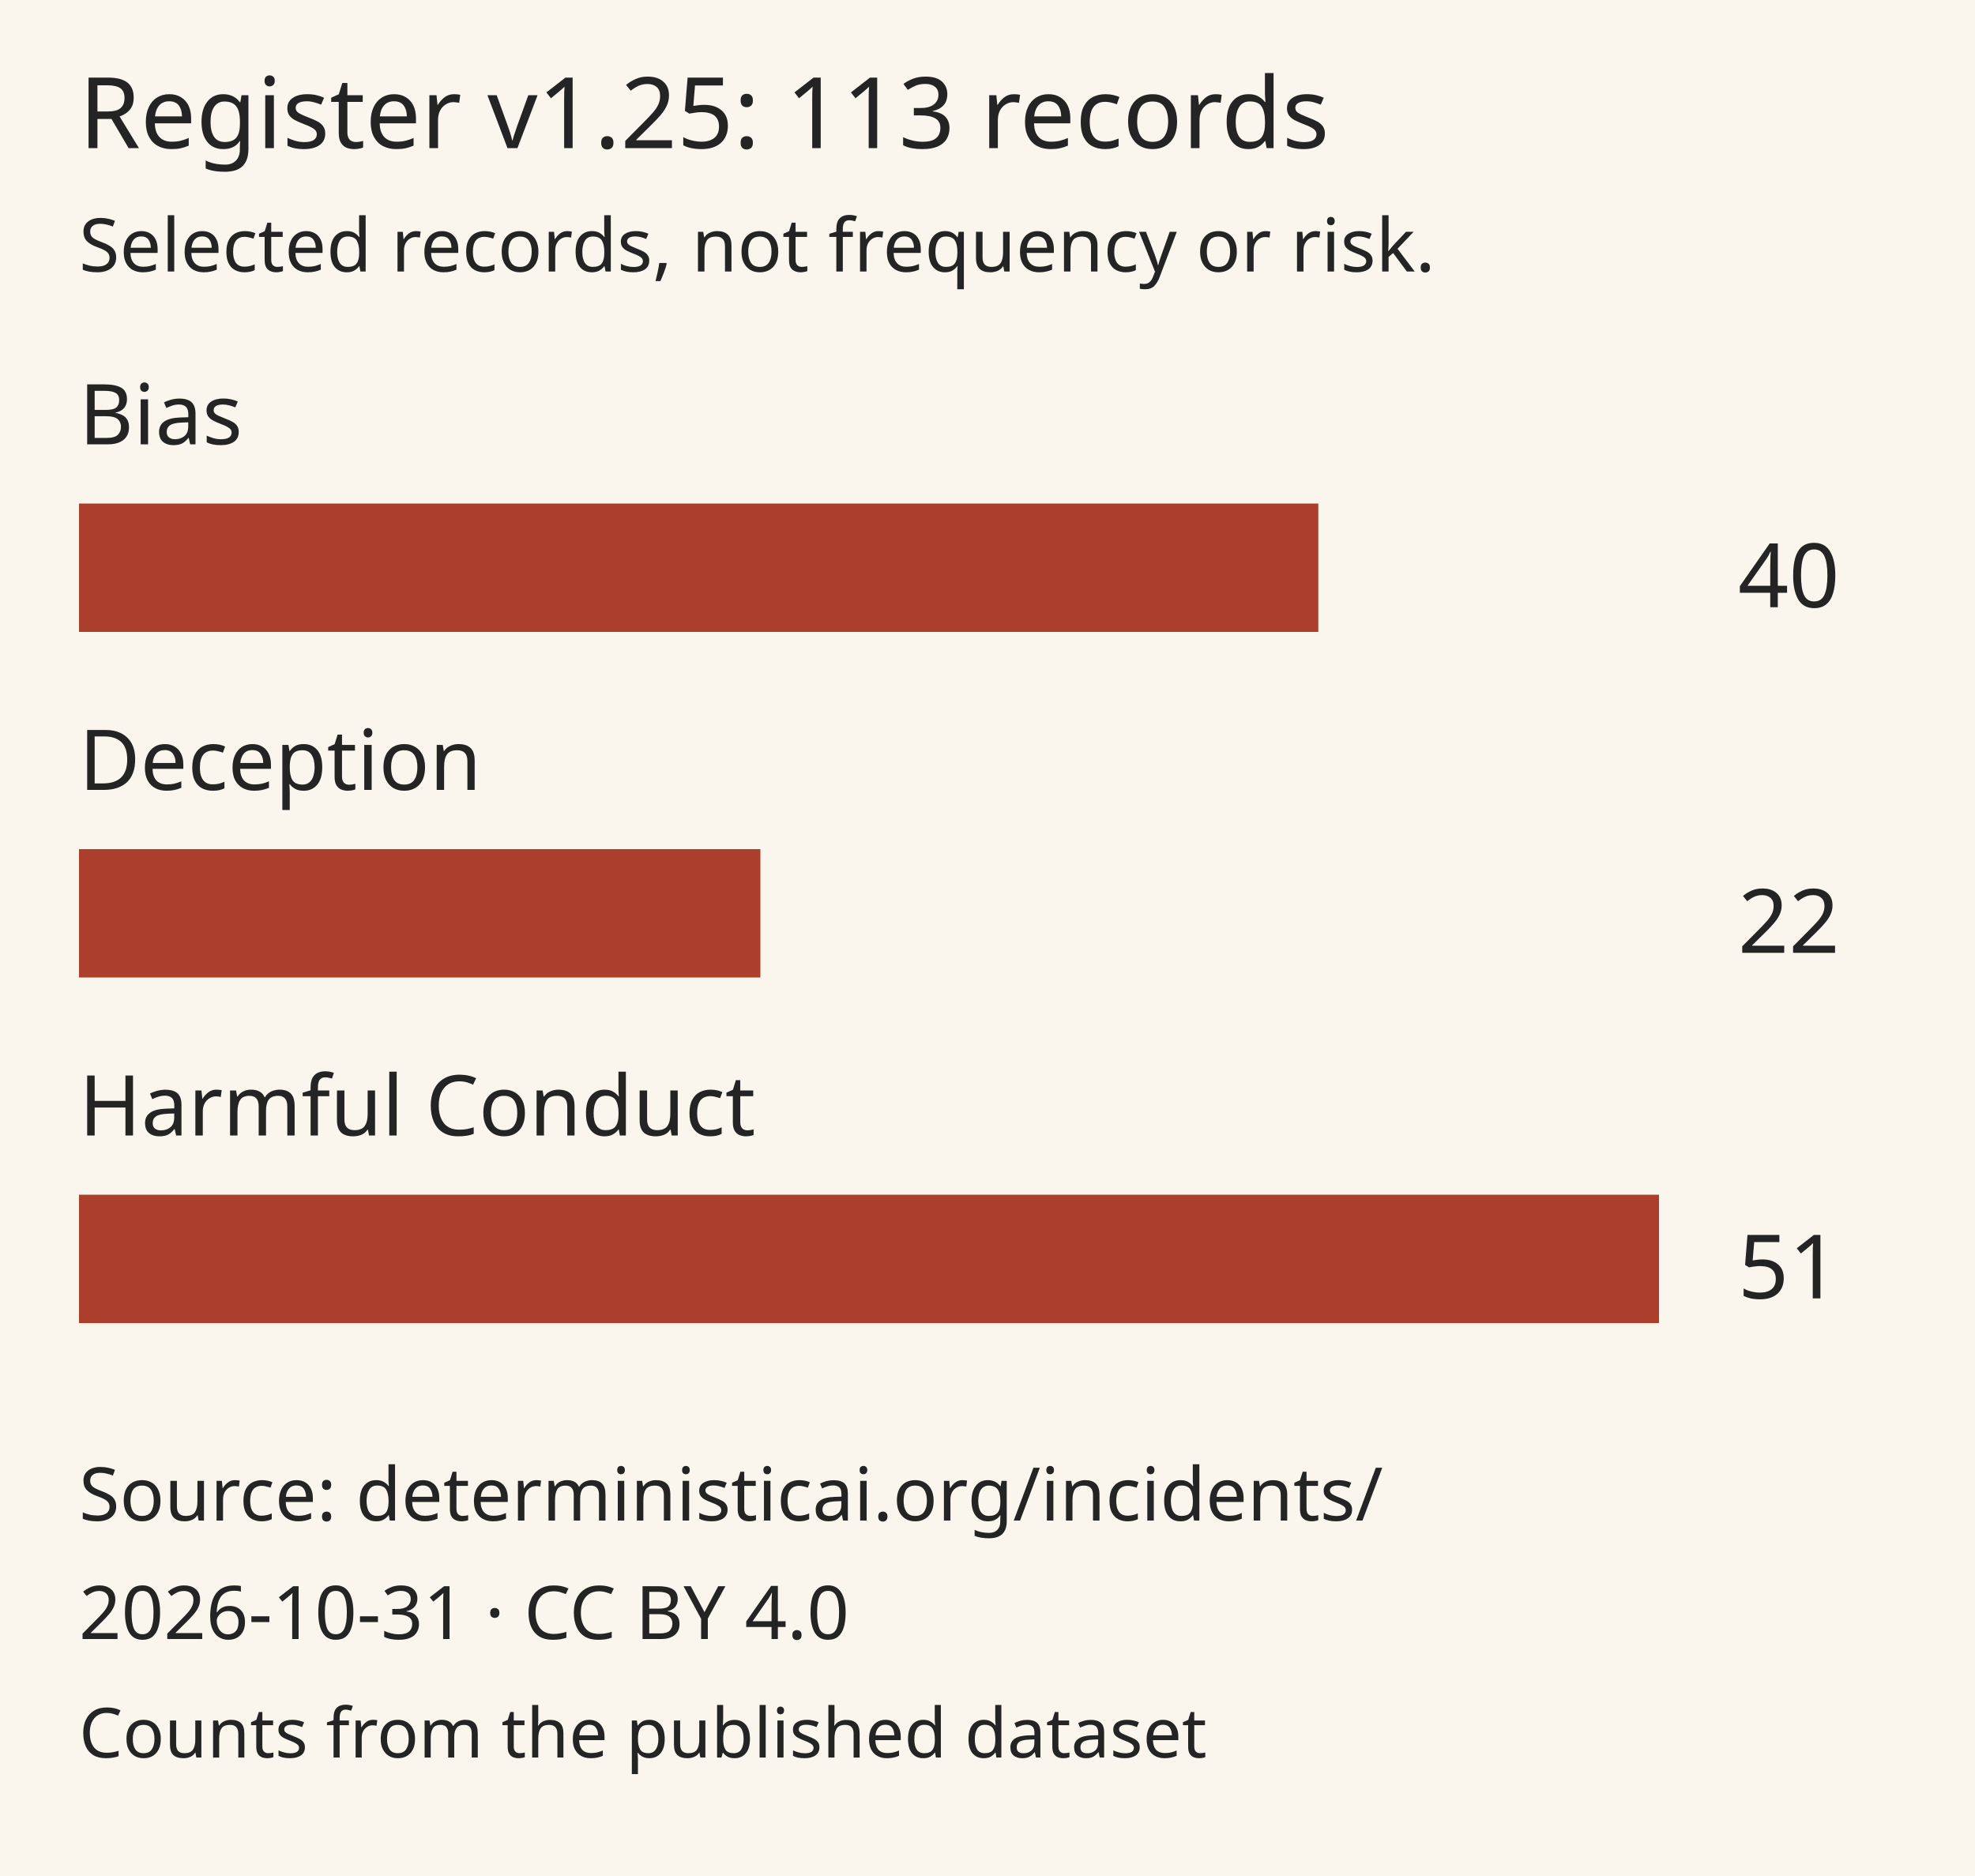
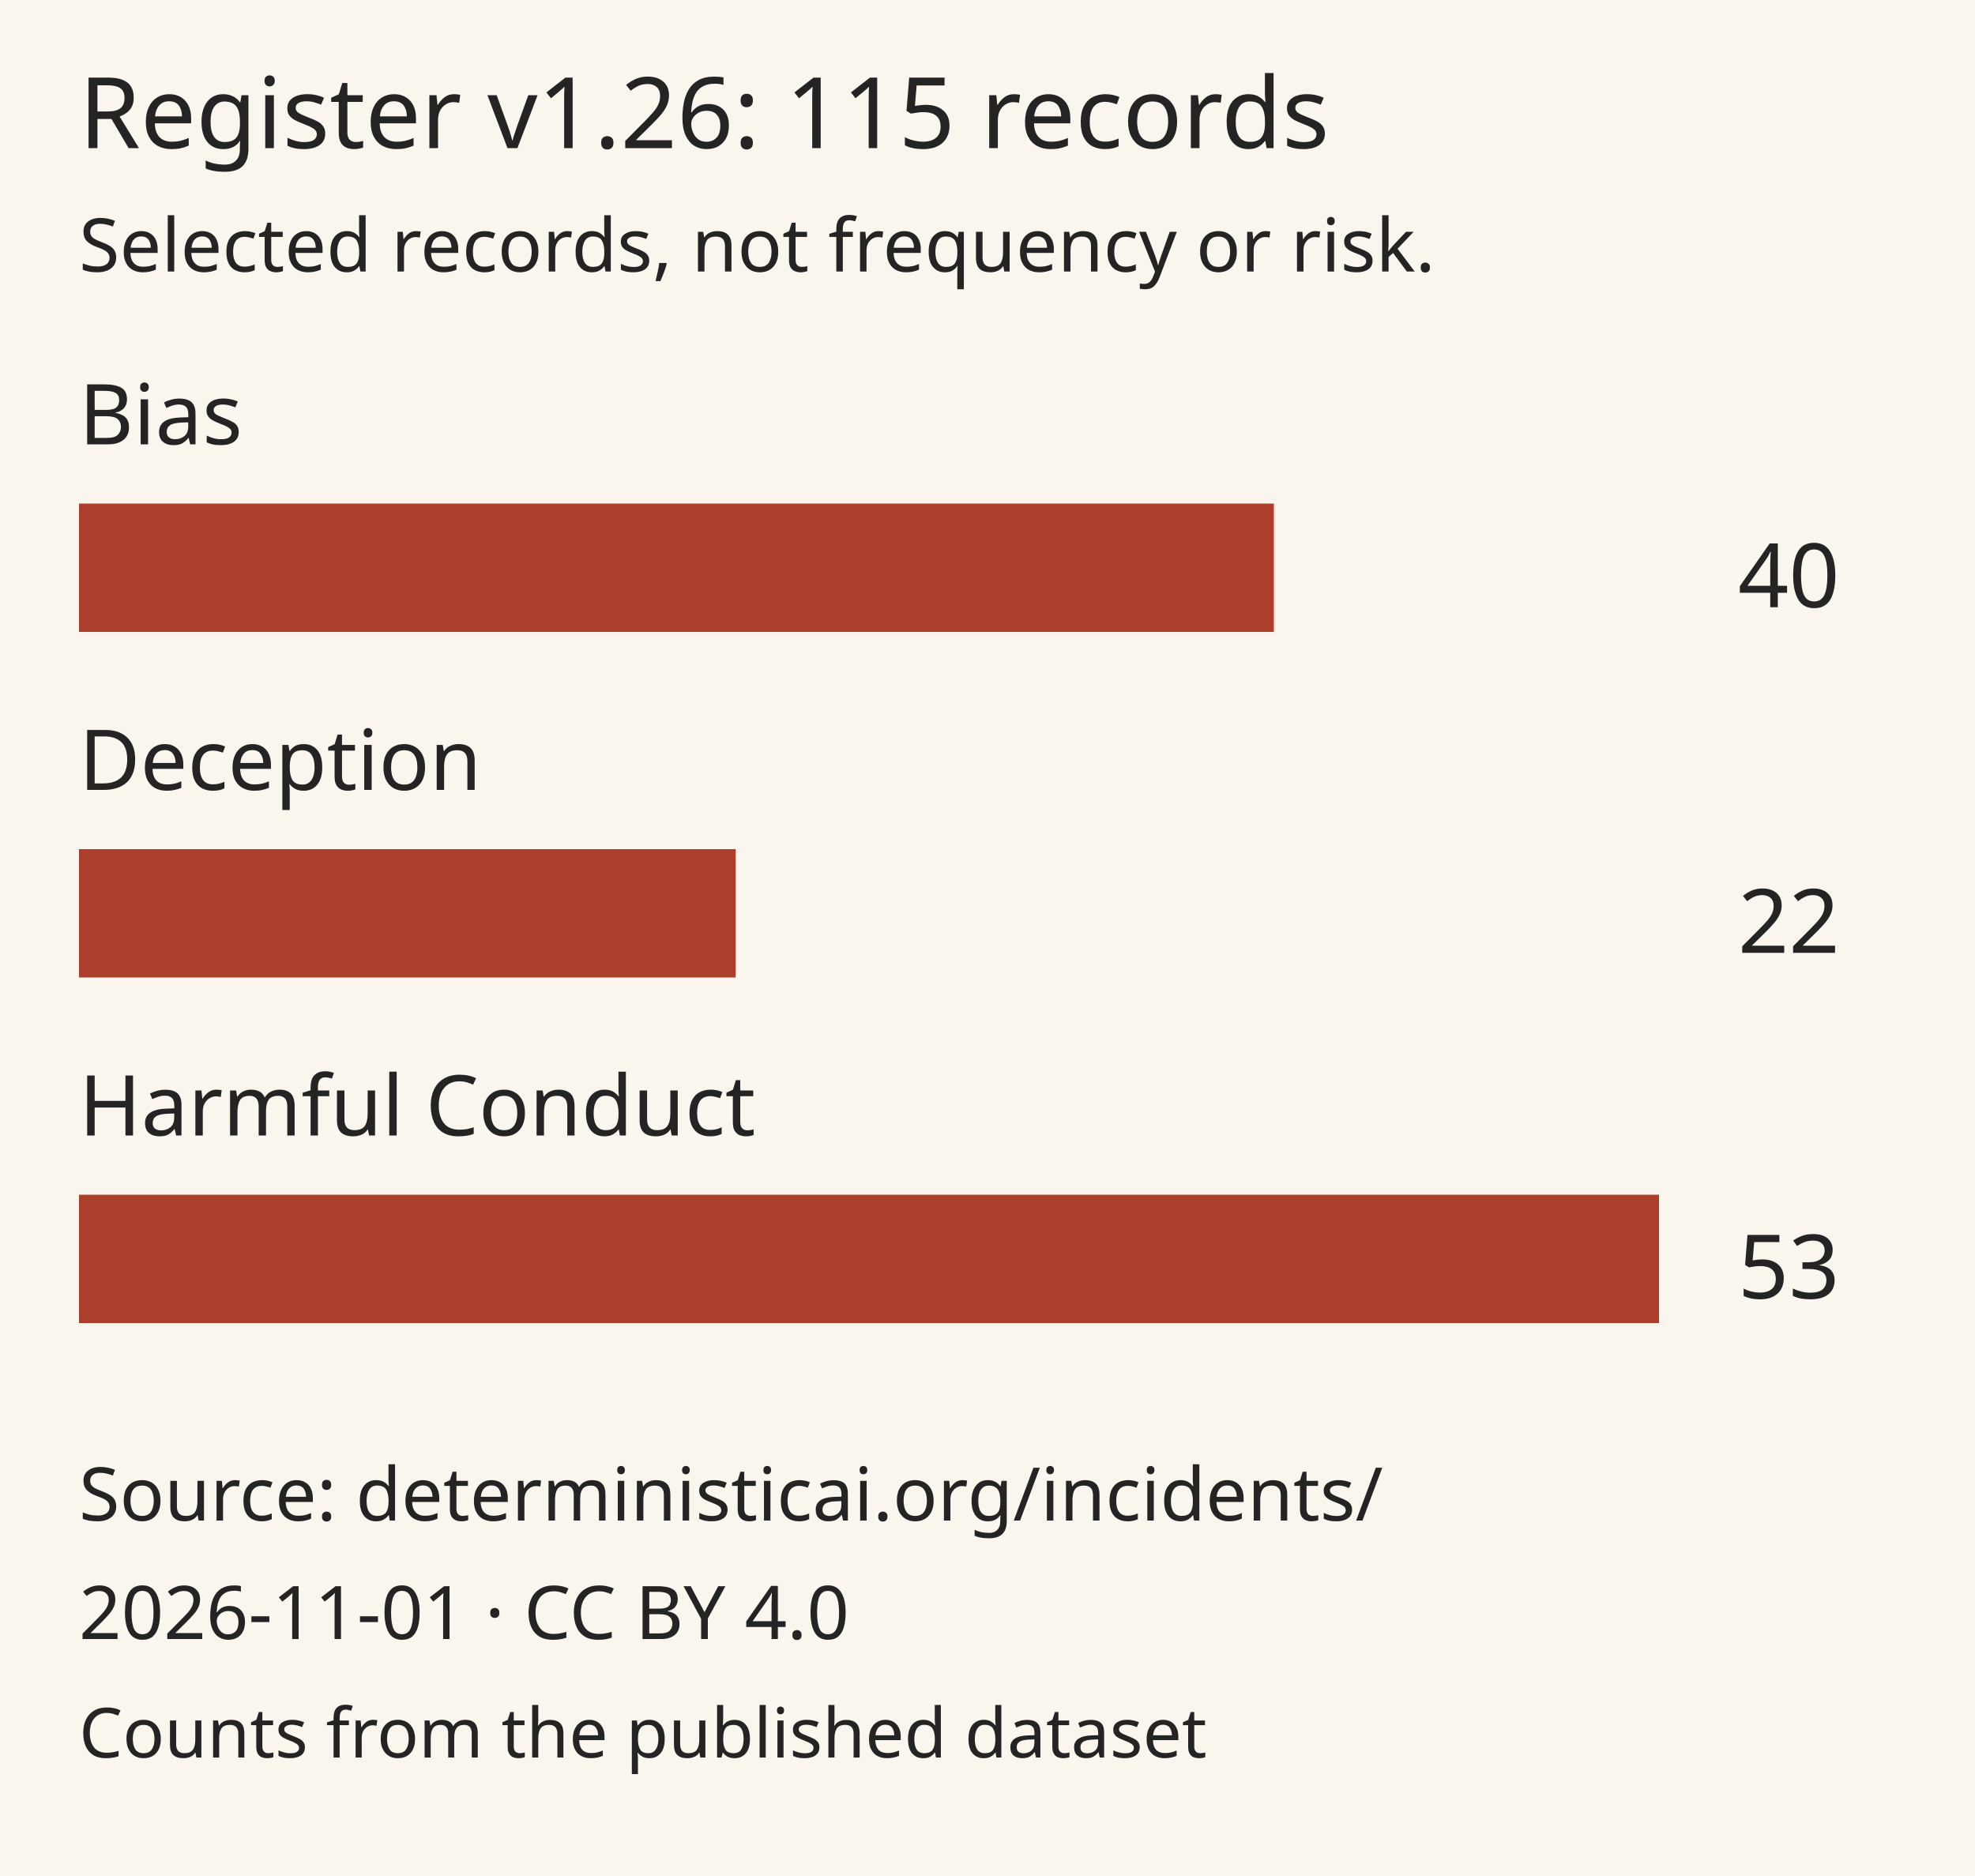
<svg xmlns="http://www.w3.org/2000/svg" viewBox="0 0 400 380">
  <rect width="400" height="380" fill="#faf5ed" />
  <g font-family="sans-serif" fill="#242424">
-     <text x="16" y="30" font-size="20">Register v1.25: 113 records</text>
+     <text x="16" y="30" font-size="20">Register v1.26: 115 records</text>
    <text x="16" y="55" font-size="15">Selected records, not frequency or risk.</text>
    <text x="16" y="90" font-size="17">Bias</text>
-     <rect x="16" y="102" width="251" height="26" fill="#ab3f2b" />
+     <rect x="16" y="102" width="242" height="26" fill="#ab3f2b" />
    <text x="352" y="123" font-size="18">40</text>
    <text x="16" y="160" font-size="17">Deception</text>
-     <rect x="16" y="172" width="138" height="26" fill="#ab3f2b" />
+     <rect x="16" y="172" width="133" height="26" fill="#ab3f2b" />
    <text x="352" y="193" font-size="18">22</text>
    <text x="16" y="230" font-size="17">Harmful Conduct</text>
    <rect x="16" y="242" width="320" height="26" fill="#ab3f2b" />
-     <text x="352" y="263" font-size="18">51</text>
+     <text x="352" y="263" font-size="18">53</text>
    <text x="16" y="308" font-size="15">Source: deterministicai.org/incidents/</text>
-     <text x="16" y="332" font-size="15">2026-10-31 · CC BY 4.0</text>
+     <text x="16" y="332" font-size="15">2026-11-01 · CC BY 4.0</text>
    <text x="16" y="356" font-size="14">Counts from the published dataset</text>
  </g>
</svg>
